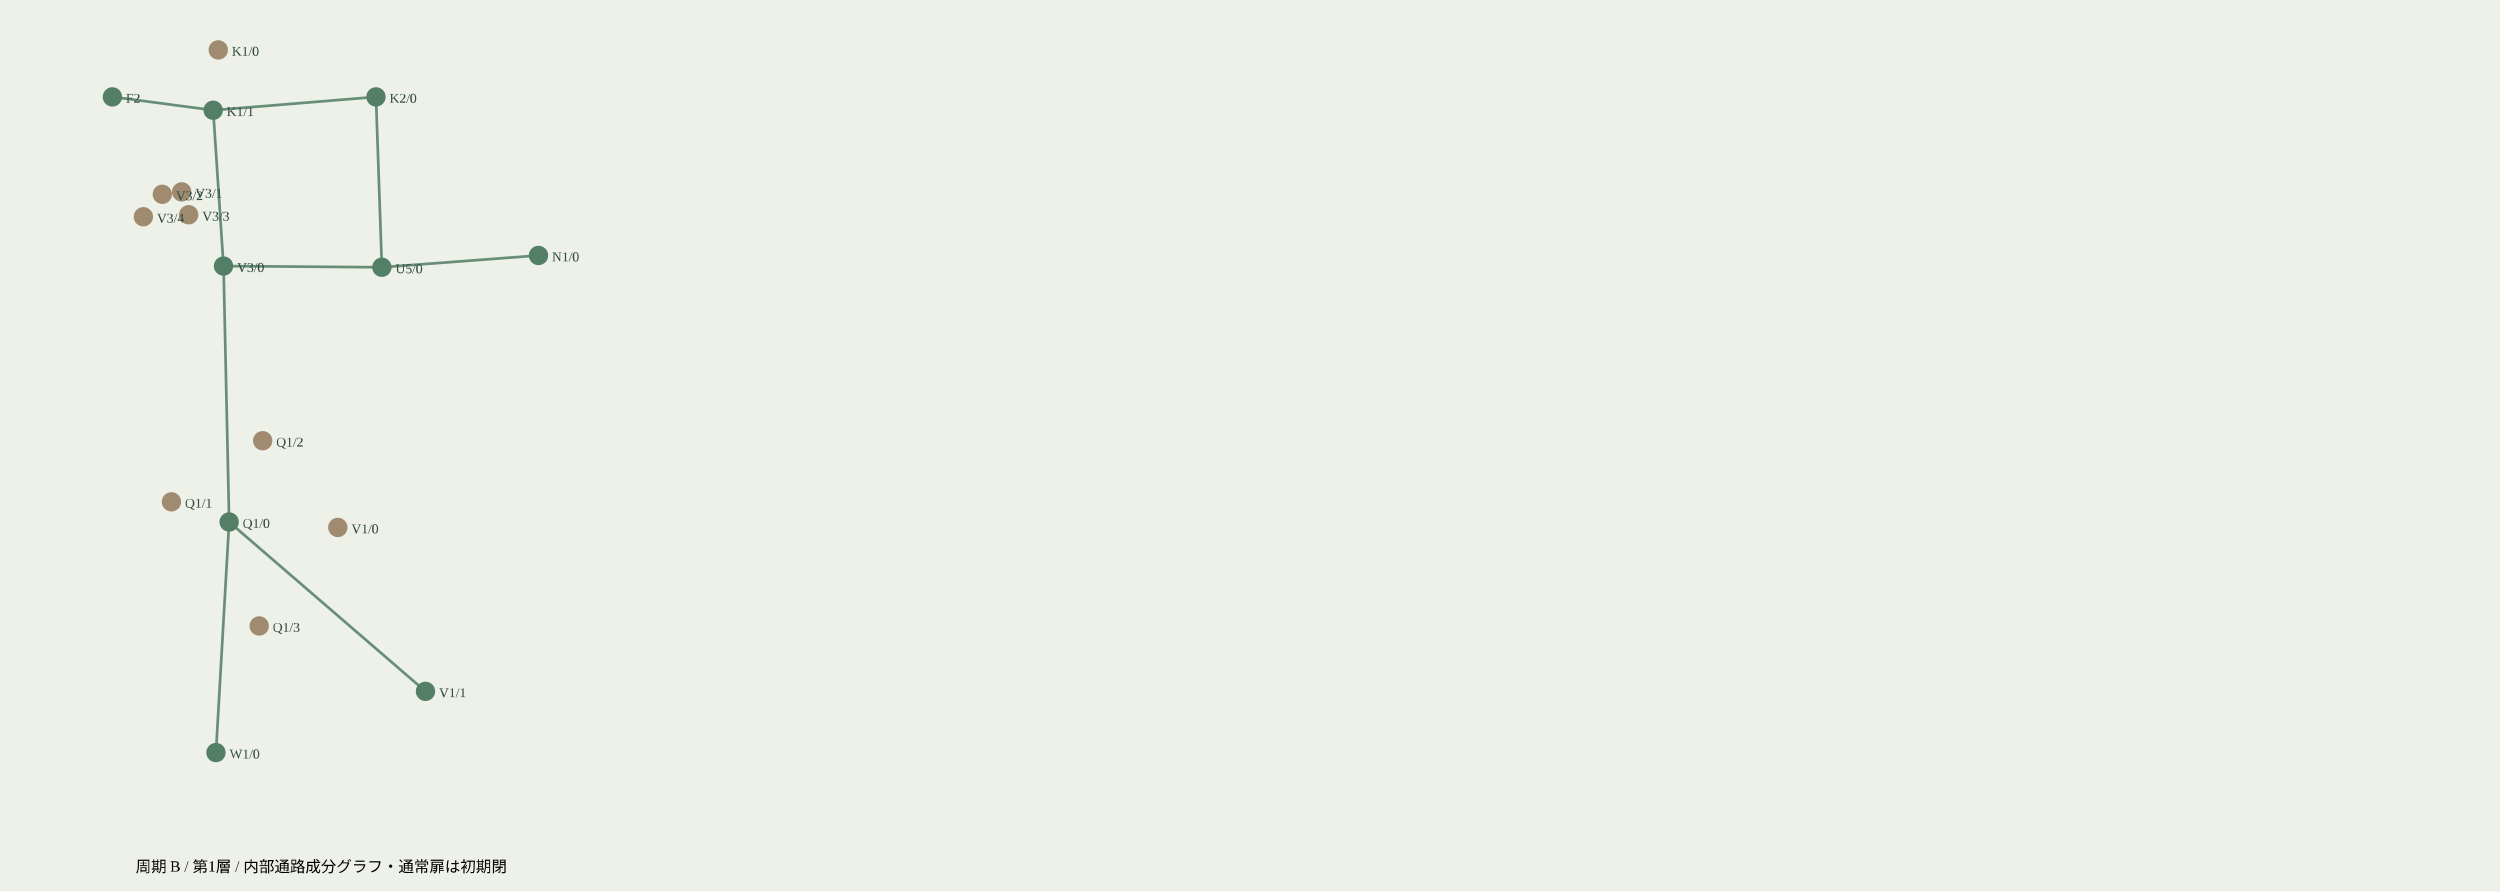
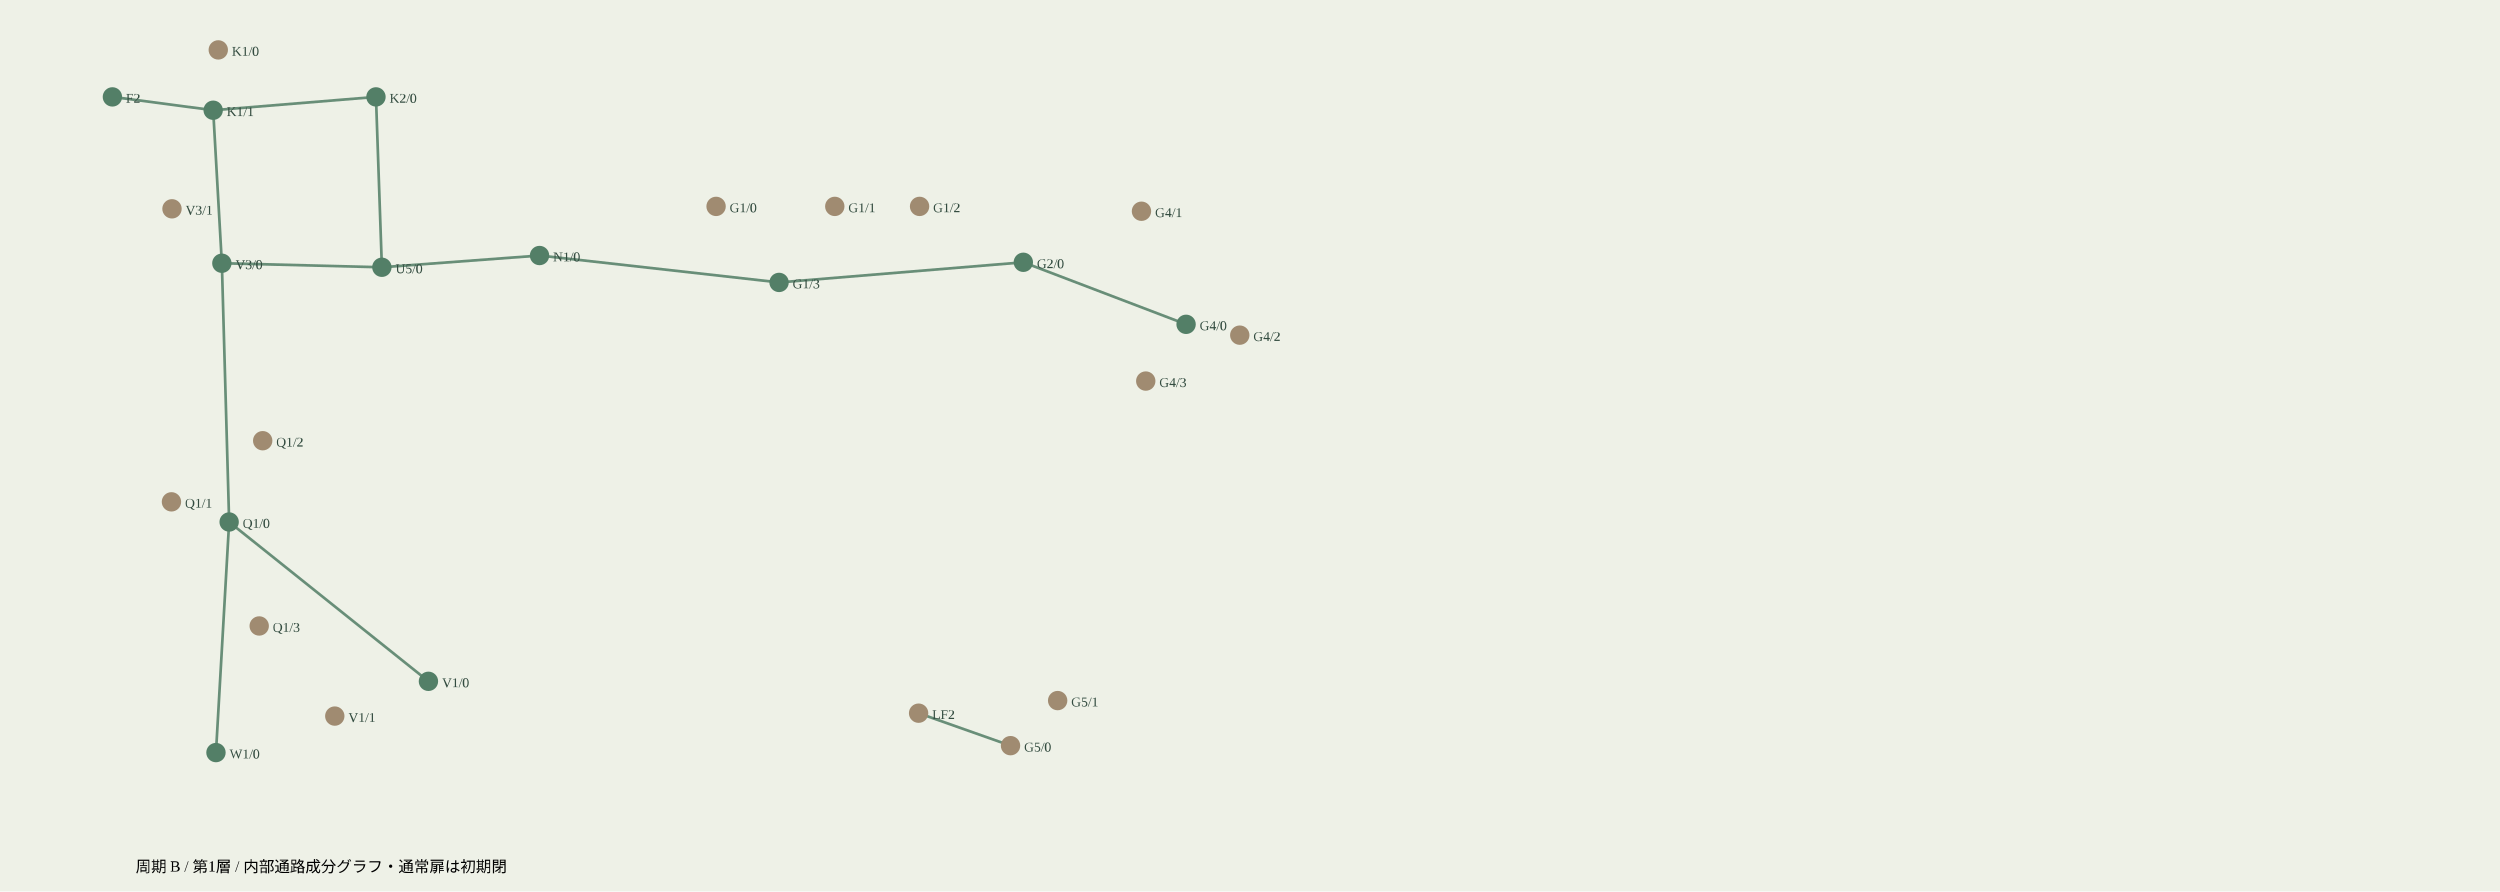
<svg xmlns="http://www.w3.org/2000/svg" viewBox="-7 -1 129 46">
  <rect x="-7" y="-1" width="129" height="46" fill="#eef1e7" />
  <line x1="4" y1="4.688" x2="12.4" y2="4" stroke="#688e78" stroke-width=".14" />
-   <line x1="4" y1="4.688" x2="4.534" y2="12.728" stroke="#688e78" stroke-width=".14" />
+   <line x1="4" y1="4.688" x2="4.448" y2="12.583" stroke="#688e78" stroke-width=".14" />
  <line x1="12.4" y1="4" x2="12.705" y2="12.791" stroke="#688e78" stroke-width=".14" />
-   <line x1="12.705" y1="12.791" x2="20.785" y2="12.181" stroke="#688e78" stroke-width=".14" />
-   <line x1="4.534" y1="12.728" x2="12.705" y2="12.791" stroke="#688e78" stroke-width=".14" />
-   <line x1="4.534" y1="12.728" x2="4.824" y2="25.935" stroke="#688e78" stroke-width=".14" />
+   <line x1="12.705" y1="12.791" x2="20.84" y2="12.185" stroke="#688e78" stroke-width=".14" />
+   <line x1="20.84" y1="12.185" x2="33.2" y2="13.573" stroke="#688e78" stroke-width=".14" />
+   <line x1="4.448" y1="12.583" x2="12.705" y2="12.791" stroke="#688e78" stroke-width=".14" />
+   <line x1="4.448" y1="12.583" x2="4.824" y2="25.935" stroke="#688e78" stroke-width=".14" />
  <line x1="4.824" y1="25.935" x2="4.144" y2="37.833" stroke="#688e78" stroke-width=".14" />
-   <line x1="4.824" y1="25.935" x2="14.954" y2="34.673" stroke="#688e78" stroke-width=".14" />
+   <line x1="4.824" y1="25.935" x2="15.107" y2="34.156" stroke="#688e78" stroke-width=".14" />
+   <line x1="33.2" y1="13.573" x2="45.804" y2="12.534" stroke="#688e78" stroke-width=".14" />
+   <line x1="45.804" y1="12.534" x2="54.202" y2="15.735" stroke="#688e78" stroke-width=".14" />
+   <line x1="40.4" y1="35.8" x2="45.143" y2="37.476" stroke="#688e78" stroke-width=".14" />
  <line x1="-1.2" y1="4" x2="4" y2="4.688" stroke="#688e78" stroke-width=".14" />
  <circle cx="4.263" cy="1.575" r=".5" fill="#a08b71" />
  <text x="4.963" y="1.875" font-size=".7" fill="#334c40">K1/0</text>
  <circle cx="4" cy="4.688" r=".5" fill="#537f67" />
  <text x="4.7" y="4.988" font-size=".7" fill="#334c40">K1/1</text>
  <circle cx="12.4" cy="4" r=".5" fill="#537f67" />
  <text x="13.1" y="4.3" font-size=".7" fill="#334c40">K2/0</text>
  <circle cx="12.705" cy="12.791" r=".5" fill="#537f67" />
  <text x="13.405" y="13.091" font-size=".7" fill="#334c40">U5/0</text>
-   <circle cx="20.785" cy="12.181" r=".5" fill="#537f67" />
-   <text x="21.485" y="12.481" font-size=".7" fill="#334c40">N1/0</text>
-   <circle cx="10.431" cy="26.216" r=".5" fill="#a08b71" />
-   <text x="11.131" y="26.516" font-size=".7" fill="#334c40">V1/0</text>
-   <circle cx="14.954" cy="34.673" r=".5" fill="#537f67" />
-   <text x="15.654" y="34.973" font-size=".7" fill="#334c40">V1/1</text>
-   <circle cx="4.534" cy="12.728" r=".5" fill="#537f67" />
-   <text x="5.234" y="13.028" font-size=".7" fill="#334c40">V3/0</text>
-   <circle cx="2.375" cy="8.9" r=".5" fill="#a08b71" />
-   <text x="3.075" y="9.2" font-size=".7" fill="#334c40">V3/1</text>
-   <circle cx="1.375" cy="9.025" r=".5" fill="#a08b71" />
-   <text x="2.075" y="9.325" font-size=".7" fill="#334c40">V3/2</text>
-   <circle cx="2.736" cy="10.081" r=".5" fill="#a08b71" />
-   <text x="3.436" y="10.381" font-size=".7" fill="#334c40">V3/3</text>
-   <circle cx="0.398" cy="10.184" r=".5" fill="#a08b71" />
-   <text x="1.098" y="10.484" font-size=".7" fill="#334c40">V3/4</text>
+   <circle cx="20.84" cy="12.185" r=".5" fill="#537f67" />
+   <text x="21.54" y="12.485" font-size=".7" fill="#334c40">N1/0</text>
+   <circle cx="15.107" cy="34.156" r=".5" fill="#537f67" />
+   <text x="15.807" y="34.456" font-size=".7" fill="#334c40">V1/0</text>
+   <circle cx="10.275" cy="35.95" r=".5" fill="#a08b71" />
+   <text x="10.975" y="36.25" font-size=".7" fill="#334c40">V1/1</text>
+   <circle cx="4.448" cy="12.583" r=".5" fill="#537f67" />
+   <text x="5.148" y="12.883" font-size=".7" fill="#334c40">V3/0</text>
+   <circle cx="1.875" cy="9.775" r=".5" fill="#a08b71" />
+   <text x="2.575" y="10.075" font-size=".7" fill="#334c40">V3/1</text>
  <circle cx="4.824" cy="25.935" r=".5" fill="#537f67" />
  <text x="5.524" y="26.235" font-size=".7" fill="#334c40">Q1/0</text>
  <circle cx="1.847" cy="24.895" r=".5" fill="#a08b71" />
  <text x="2.547" y="25.195" font-size=".7" fill="#334c40">Q1/1</text>
  <circle cx="6.555" cy="21.741" r=".5" fill="#a08b71" />
  <text x="7.255" y="22.041" font-size=".7" fill="#334c40">Q1/2</text>
  <circle cx="6.375" cy="31.3" r=".5" fill="#a08b71" />
  <text x="7.075" y="31.6" font-size=".7" fill="#334c40">Q1/3</text>
  <circle cx="4.144" cy="37.833" r=".5" fill="#537f67" />
  <text x="4.844" y="38.133" font-size=".7" fill="#334c40">W1/0</text>
+   <circle cx="29.95" cy="9.65" r=".5" fill="#a08b71" />
+   <text x="30.65" y="9.95" font-size=".7" fill="#334c40">G1/0</text>
+   <circle cx="36.075" cy="9.65" r=".5" fill="#a08b71" />
+   <text x="36.775" y="9.95" font-size=".7" fill="#334c40">G1/1</text>
+   <circle cx="40.45" cy="9.65" r=".5" fill="#a08b71" />
+   <text x="41.15" y="9.95" font-size=".7" fill="#334c40">G1/2</text>
+   <circle cx="33.2" cy="13.573" r=".5" fill="#537f67" />
+   <text x="33.9" y="13.873" font-size=".7" fill="#334c40">G1/3</text>
+   <circle cx="45.804" cy="12.534" r=".5" fill="#537f67" />
+   <text x="46.504" y="12.834" font-size=".7" fill="#334c40">G2/0</text>
+   <circle cx="54.202" cy="15.735" r=".5" fill="#537f67" />
+   <text x="54.902" y="16.035" font-size=".7" fill="#334c40">G4/0</text>
+   <circle cx="51.9" cy="9.9" r=".5" fill="#a08b71" />
+   <text x="52.6" y="10.2" font-size=".7" fill="#334c40">G4/1</text>
+   <circle cx="56.972" cy="16.294" r=".5" fill="#a08b71" />
+   <text x="57.672" y="16.594" font-size=".7" fill="#334c40">G4/2</text>
+   <circle cx="52.121" cy="18.663" r=".5" fill="#a08b71" />
+   <text x="52.821" y="18.963" font-size=".7" fill="#334c40">G4/3</text>
+   <circle cx="45.143" cy="37.476" r=".5" fill="#a08b71" />
+   <text x="45.843" y="37.776" font-size=".7" fill="#334c40">G5/0</text>
+   <circle cx="47.575" cy="35.15" r=".5" fill="#a08b71" />
+   <text x="48.275" y="35.45" font-size=".7" fill="#334c40">G5/1</text>
  <circle cx="-1.2" cy="4" r=".5" fill="#537f67" />
  <text x="-0.5" y="4.3" font-size=".7" fill="#334c40">F2</text>
+   <circle cx="40.4" cy="35.8" r=".5" fill="#a08b71" />
+   <text x="41.1" y="36.1" font-size=".7" fill="#334c40">LF2</text>
  <text x="0" y="44" font-size=".8">周期 B / 第1層 / 内部通路成分グラフ・通常扉は初期閉</text>
</svg>
